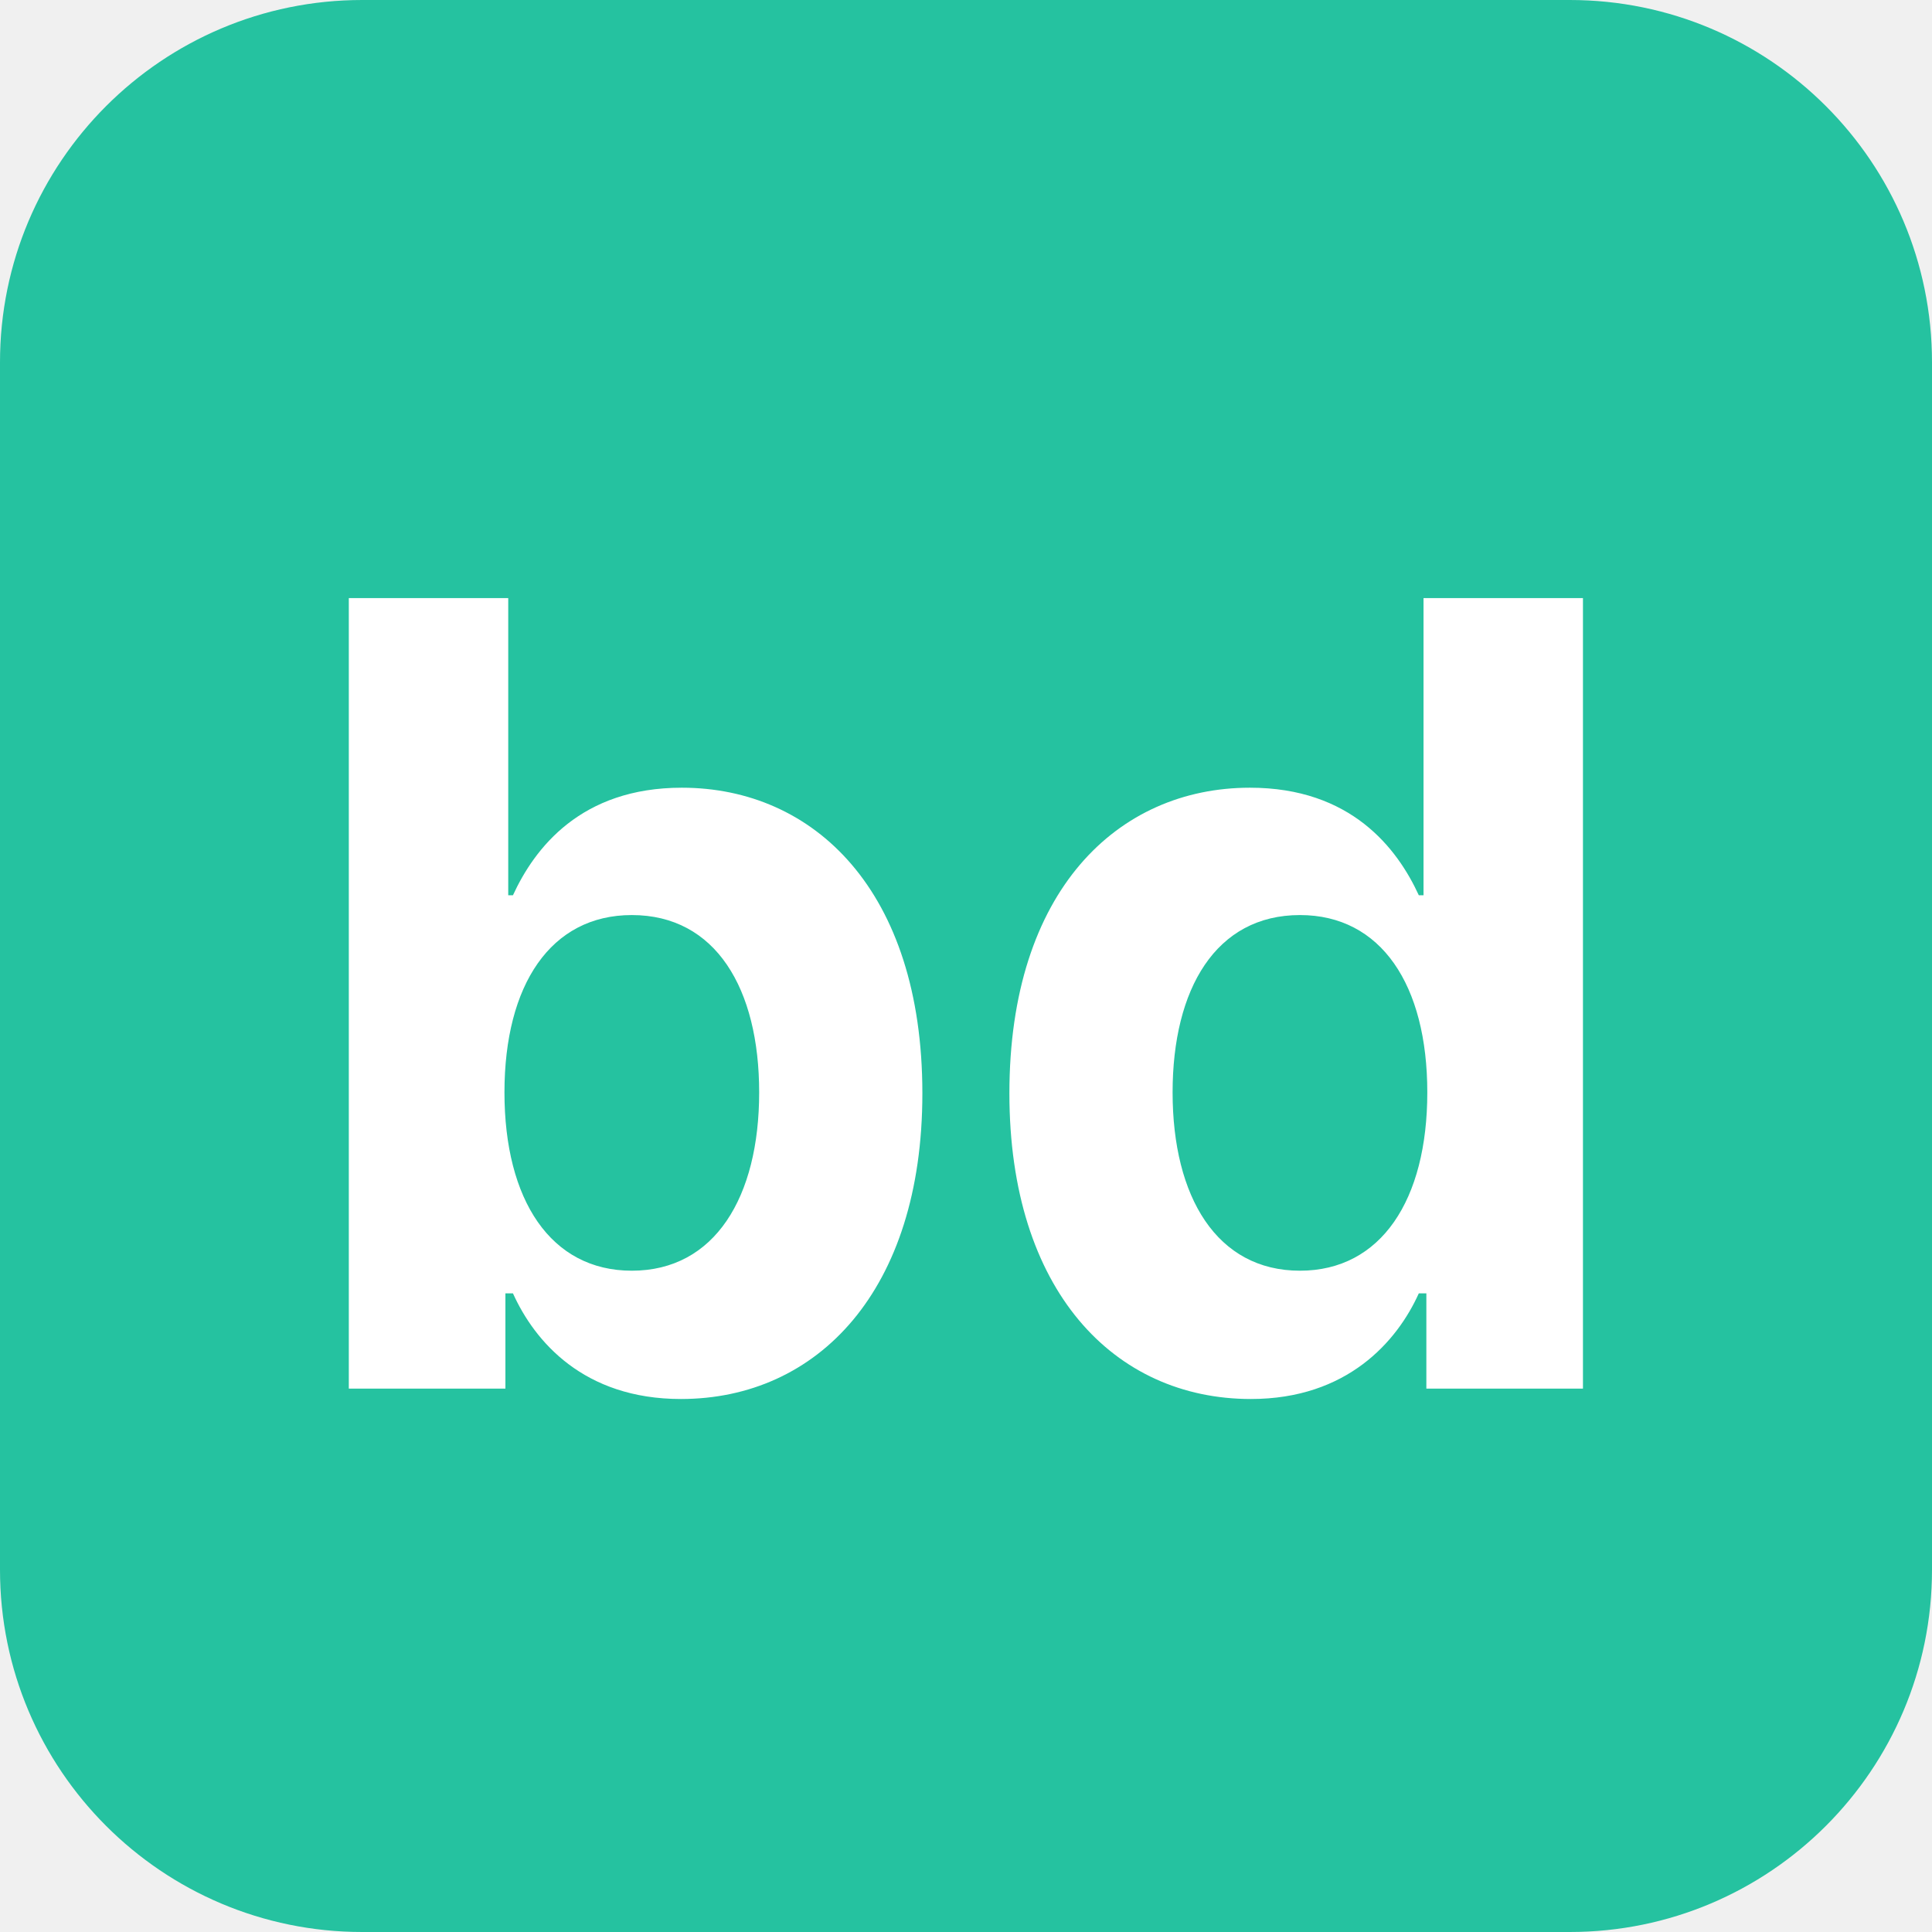
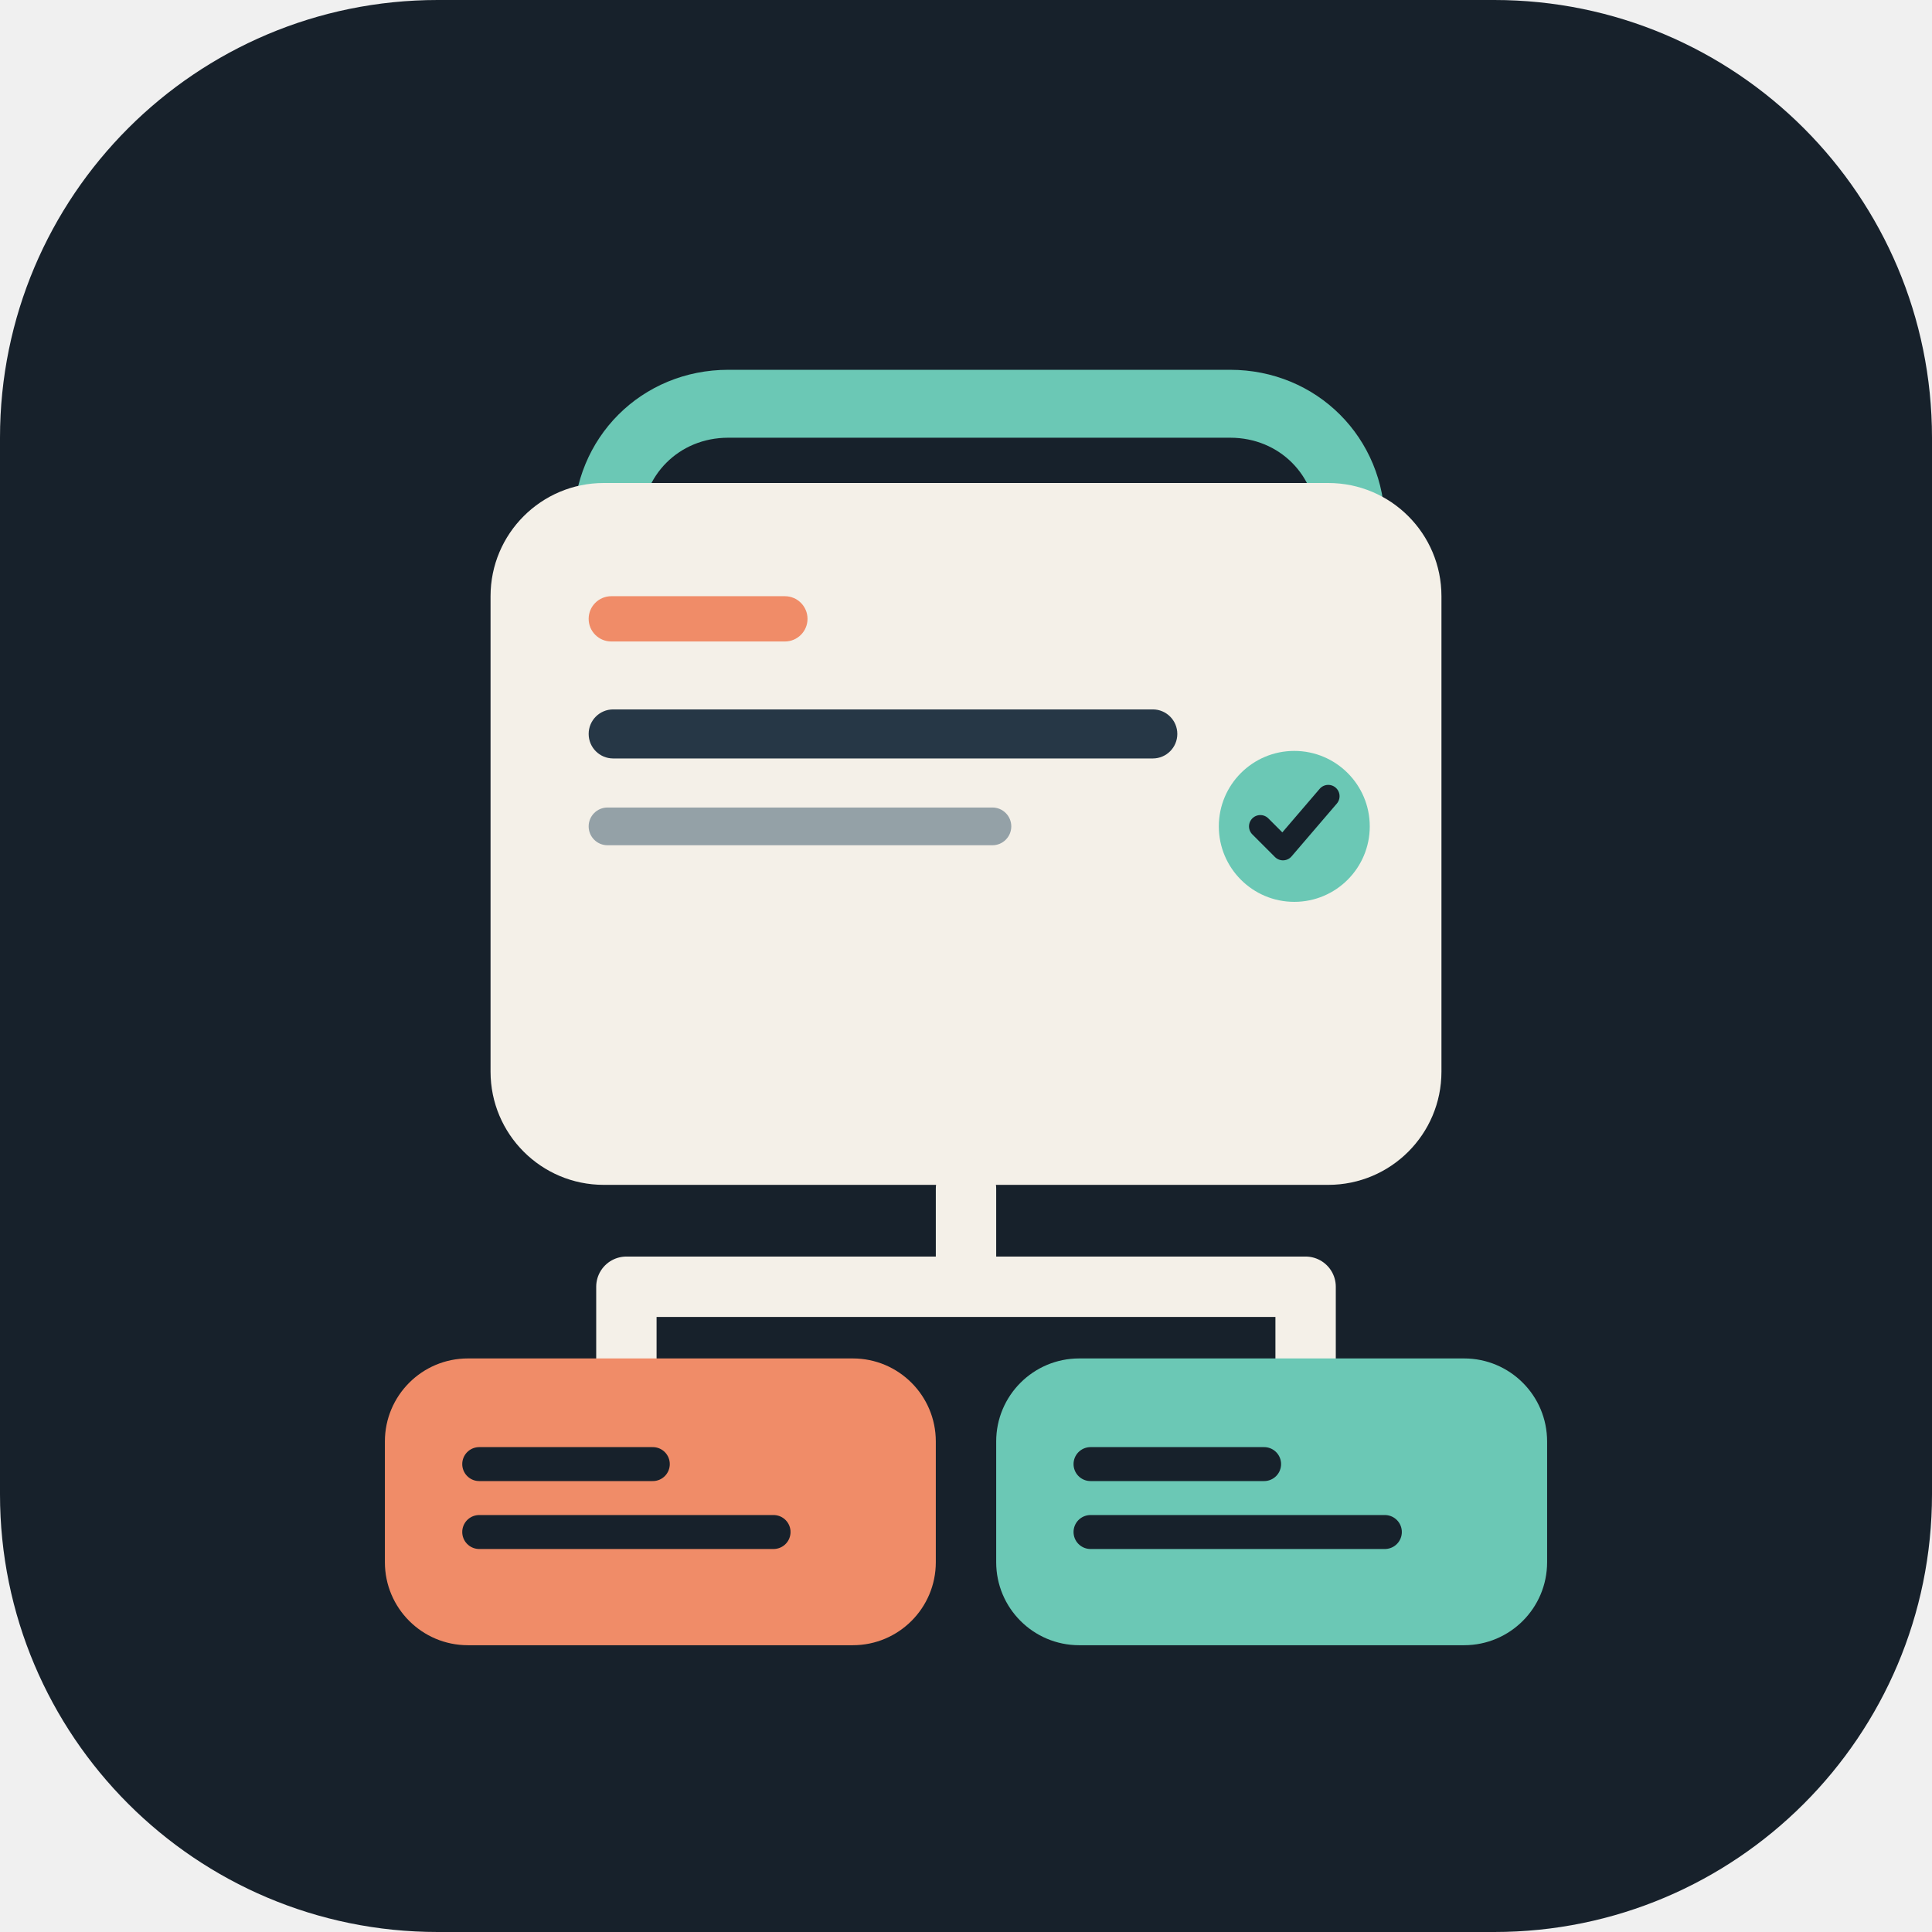
- <svg xmlns="http://www.w3.org/2000/svg" width="32" height="32" viewBox="0 0 32 32">
-   <rect width="32" height="32" rx="6" fill="#25c2a0" />
-   <text x="16" y="23" text-anchor="middle" font-family="system-ui, -apple-system, sans-serif" font-size="18" font-weight="700" fill="#ffffff">bd</text>
+ <svg xmlns="http://www.w3.org/2000/svg" viewBox="0 0 512 512" role="img" aria-labelledby="title desc">
+   <rect width="512" height="512" rx="116" fill="#17212B" />
+   <path d="M161 157v-18c0-18 14-32 32-32h133c18 0 32 14 32 32v16" fill="none" stroke="#6BC8B5" stroke-width="18" stroke-linecap="round" />
+   <rect x="130" y="128" width="252" height="186" rx="30" fill="#F4F0E8" />
+   <rect x="156" y="158" width="58" height="12" rx="6" fill="#F08C68" />
+   <rect x="156" y="188" width="156" height="13" rx="6.5" fill="#263746" />
+   <rect x="156" y="214" width="112" height="10" rx="5" fill="#94A1A7" />
+   <circle cx="343" cy="219" r="20" fill="#6BC8B5" />
+   <path d="m334 219 6 6 12-14" fill="none" stroke="#17212B" stroke-width="6" stroke-linecap="round" stroke-linejoin="round" />
+   <path d="M256 315v26m-90 0h180m-180 0v20m180-20v20" fill="none" stroke="#F4F0E8" stroke-width="16" stroke-linecap="round" stroke-linejoin="round" />
+   <rect x="102" y="360" width="146" height="76" rx="22" fill="#F08C68" />
+   <rect x="264" y="360" width="146" height="76" rx="22" fill="#6BC8B5" />
+   <path d="M127 388h46m-46 18h78M289 388h46m-46 18h78" stroke="#17212B" stroke-width="9" stroke-linecap="round" />
</svg>
